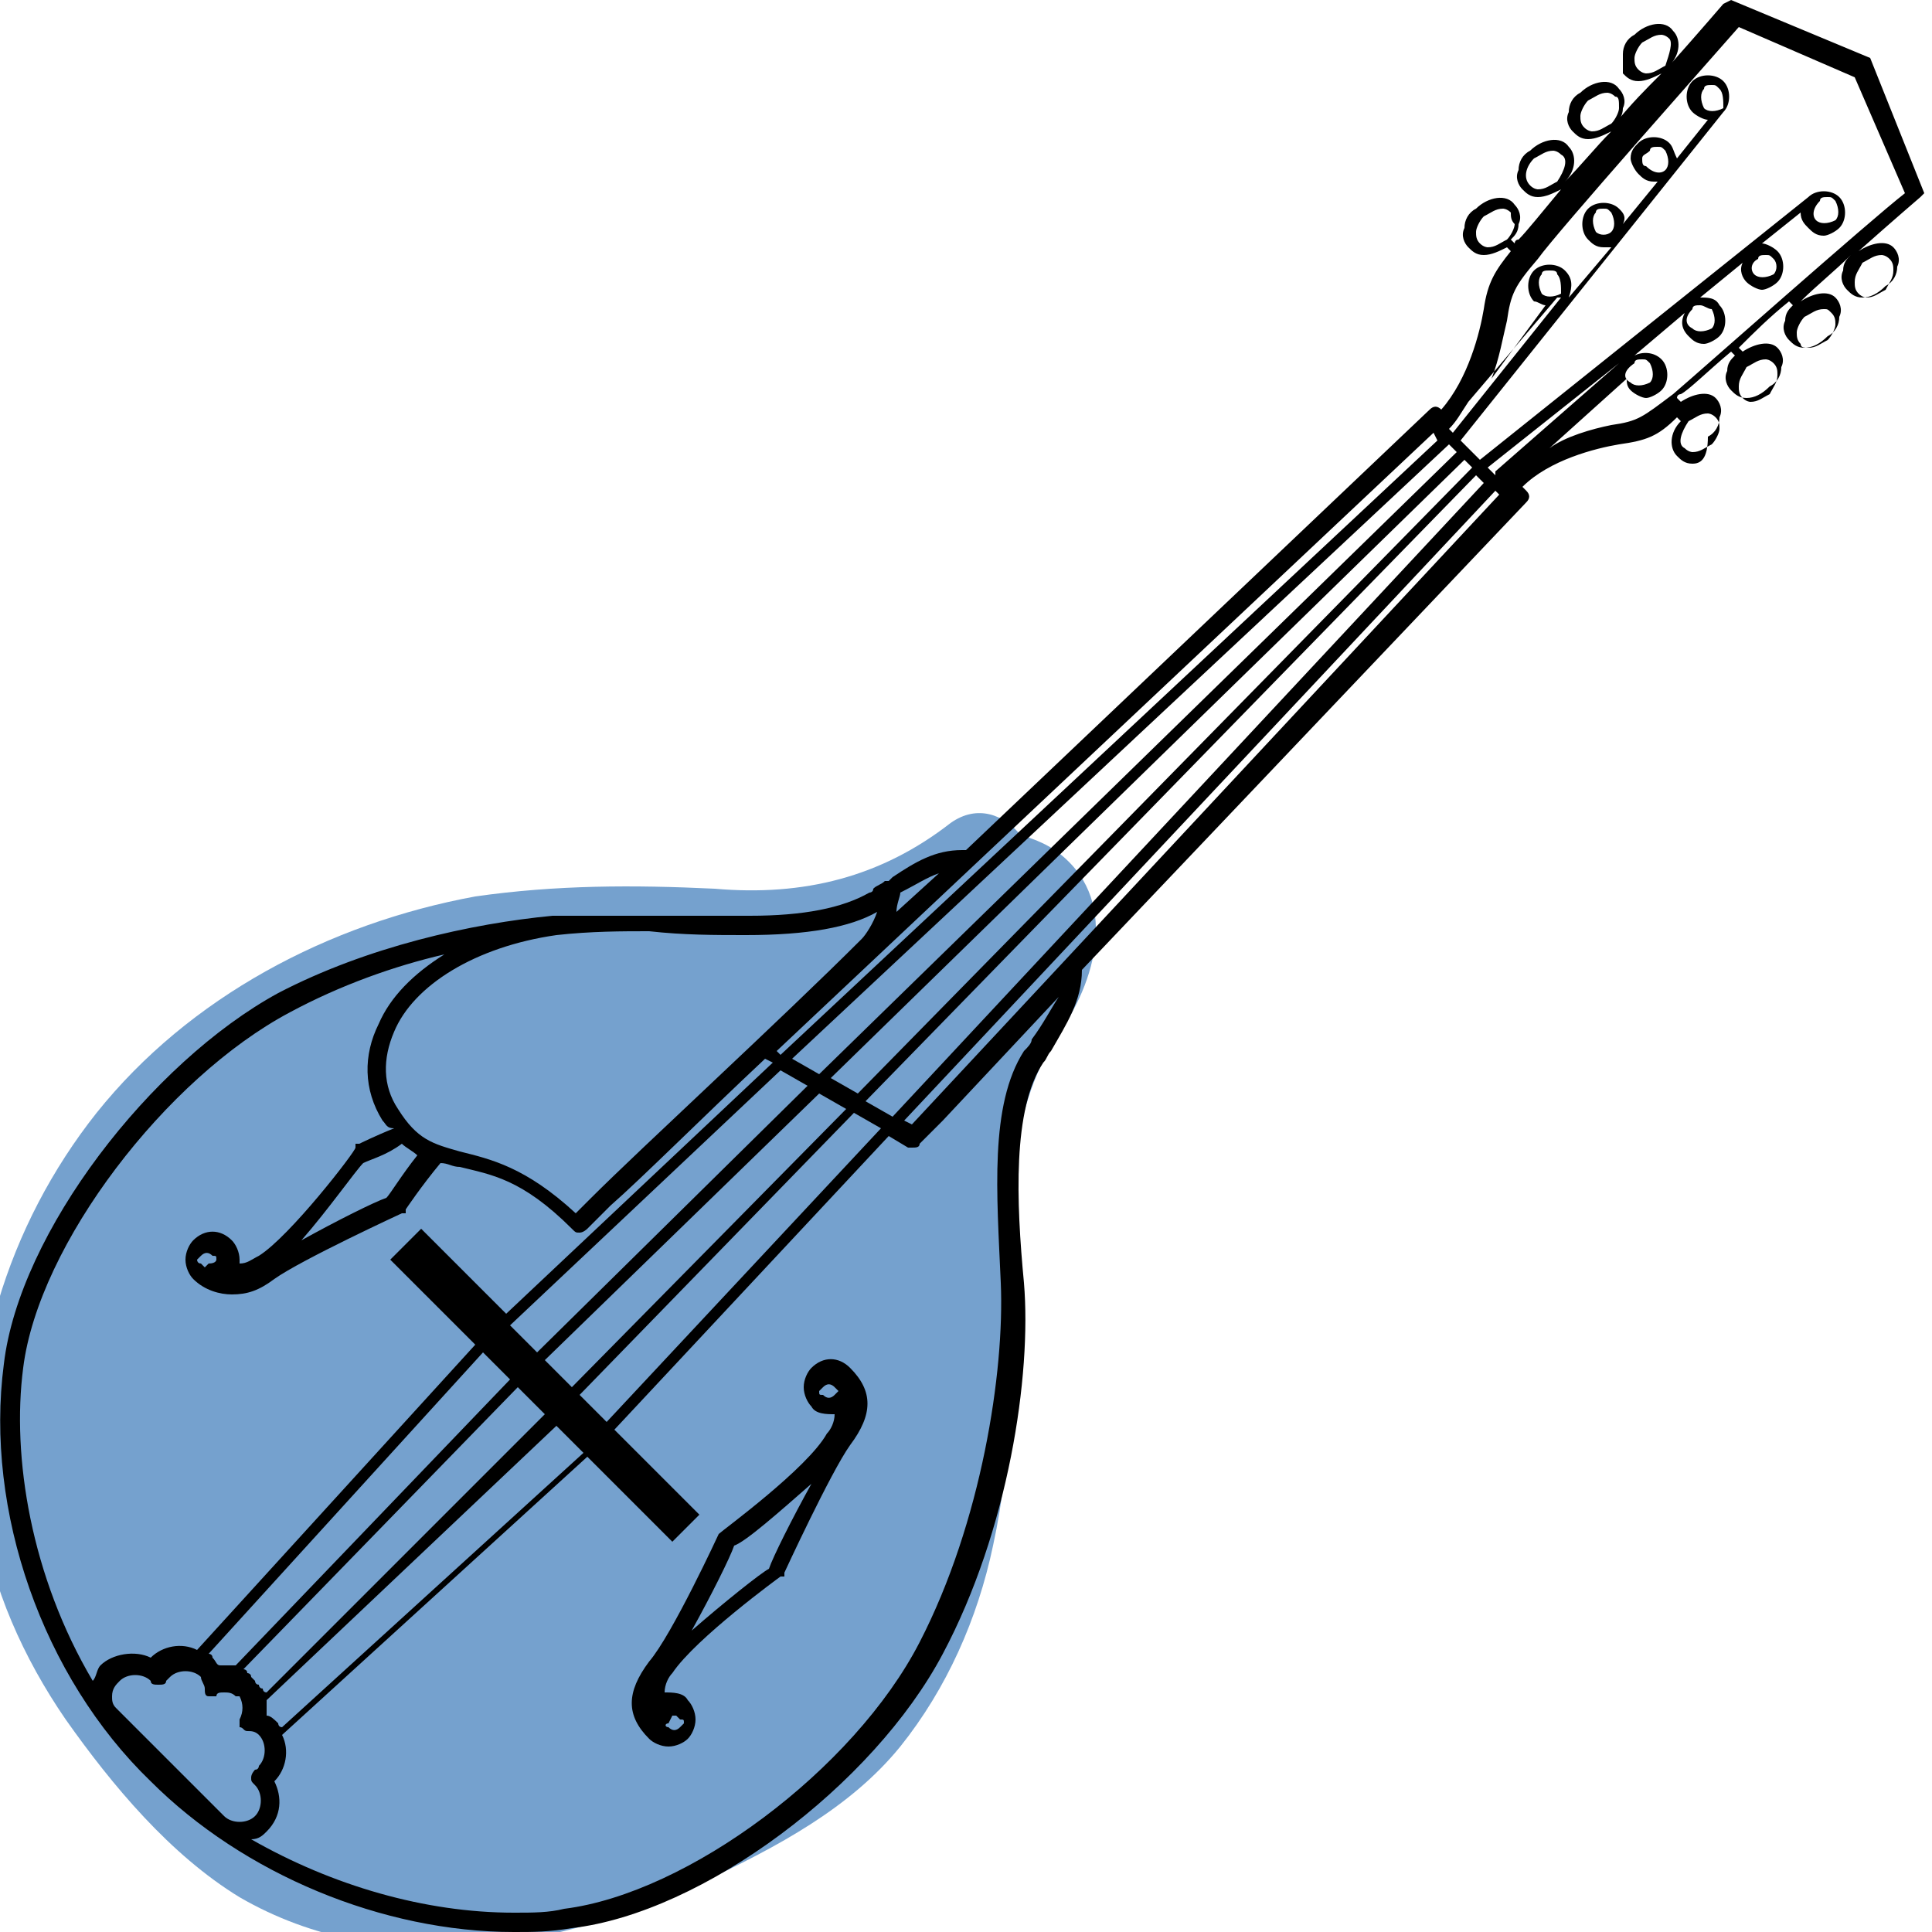
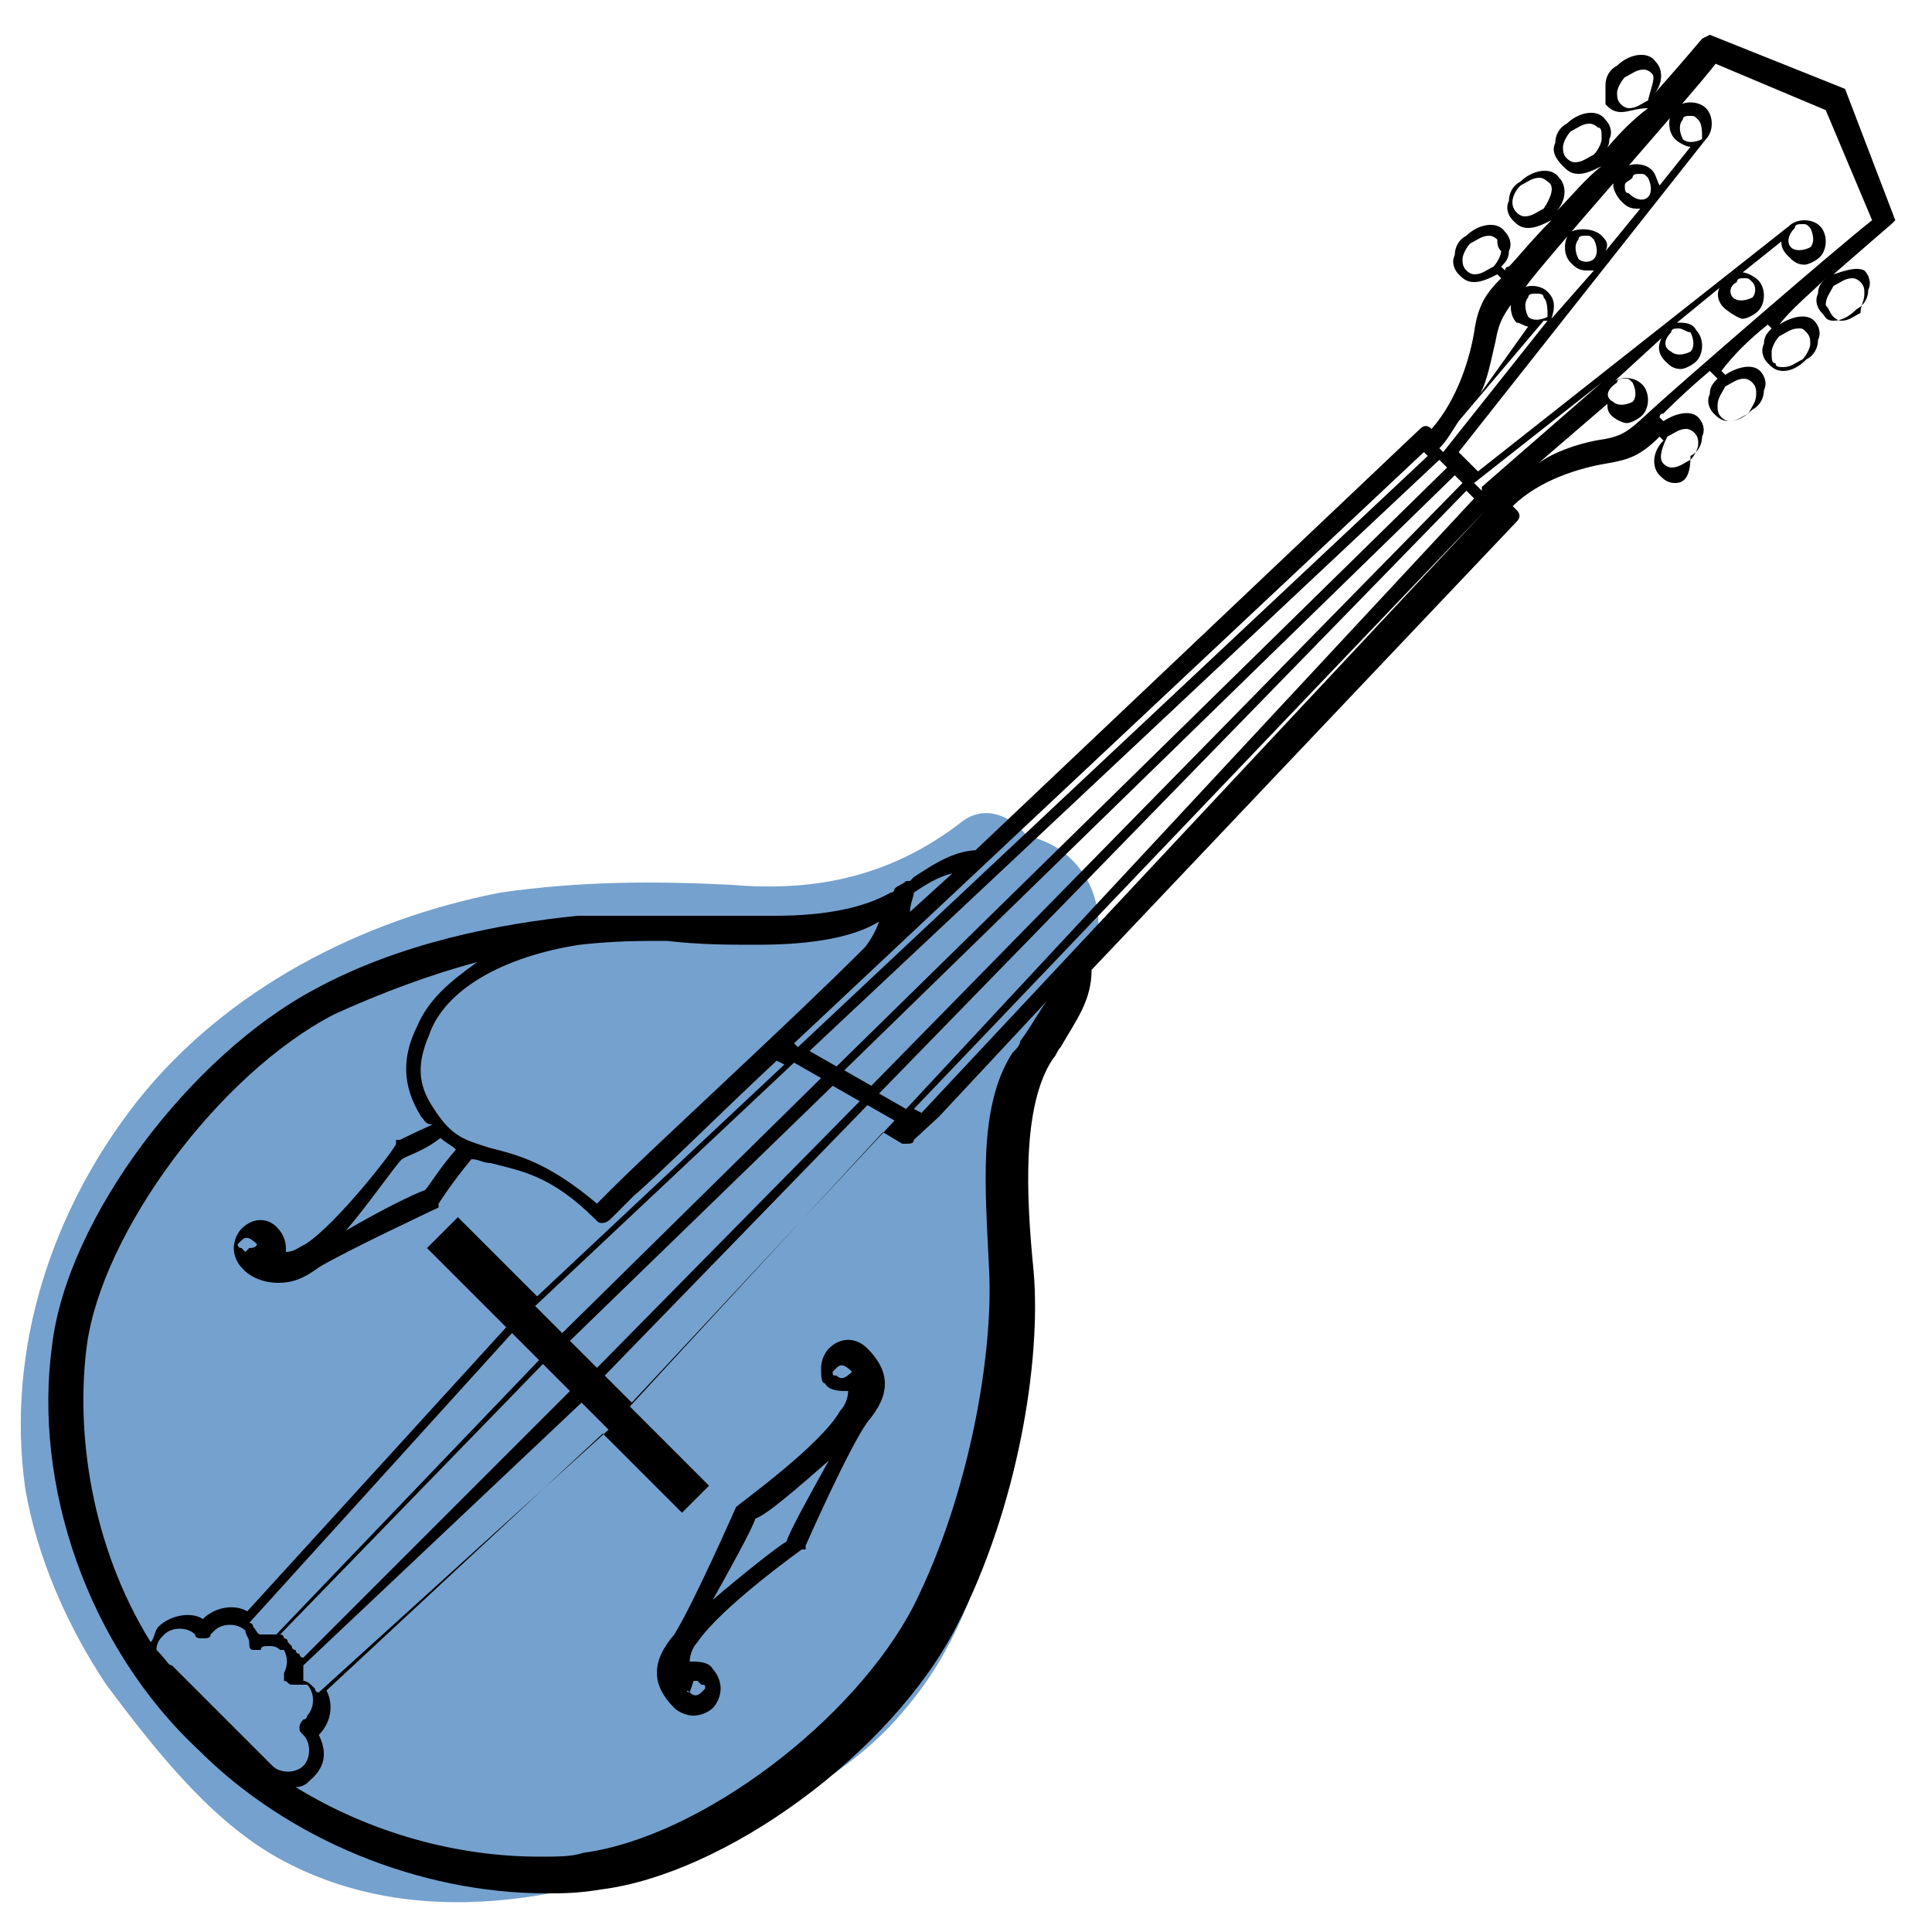
- <svg xmlns="http://www.w3.org/2000/svg" version="1.1" x="0px" y="0px" viewBox="0 0 50 50" style="enable-background:new 0 0 50 50;" xml:space="preserve">
+ <svg xmlns="http://www.w3.org/2000/svg" version="1.1" id="Layer_1" x="0px" y="0px" viewBox="0 0 100 100" style="enable-background:new 0 0 100 100;" xml:space="preserve">
  <style type="text/css">
	.st0{fill:#75A1CE;}
</style>
  <g id="colour">
-     <path class="st0" d="M27.3,22c-0.3-0.2-0.6-0.3-0.9-0.4c-0.4-0.5-1.1-0.8-1.8-0.3c-1.8,1.4-3.8,1.9-6.1,1.7   c-2.1-0.1-4.1-0.1-6.2,0.2c-3.8,0.7-7.4,2.6-9.8,5.6c-2.3,2.9-3.5,6.7-3,10.4c0.3,1.9,1.1,3.7,2.2,5.3c1.2,1.7,2.7,3.5,4.5,4.6   c3.8,2.2,8.3,1.3,12-0.4c1.9-0.9,3.8-1.9,5.1-3.5c1.2-1.5,2-3.3,2.4-5.2c0.5-2.3,0.5-4.6,0.5-6.9c0-2.3-0.1-4.2,1.1-6.2   C28.4,25.4,29,23.2,27.3,22z" />
+     <path class="st0" d="M54.9,44c-0.6-0.4-1.2-0.6-1.8-0.8c-0.8-1-2.2-1.6-3.4-0.6c-3.4,2.6-7.2,3.6-11.8,3.2c-4-0.2-7.8-0.2-12,0.4   c-7.2,1.4-14.2,5-18.8,10.8c-4.4,5.6-6.8,12.8-5.8,20c0.6,3.6,2.2,7.2,4.2,10.2c2.4,3.2,5.2,6.8,8.6,8.8c7.2,4.2,16,2.4,23-0.8   c3.6-1.8,7.2-3.6,9.8-6.8c2.4-2.8,3.8-6.4,4.6-10c1-4.4,1-8.8,1-13.2c0-4.4-0.2-8,2.2-12C56.9,50.6,58.1,46.4,54.9,44z" />
  </g>
-   <g id="Layer_1">
-     <path d="M0.1,35.3c0.4-3.4,3.8-7.8,7.1-9.6c2.3-1.2,5-1.8,7.1-2c0,0,0,0,0,0c0.1,0,0.1,0,0.2,0c0.1,0,0.3,0,0.4,0   c0.1,0,0.1,0,0.2,0c0.3,0,0.7,0,1,0c0,0,0.1,0,0.1,0c0.2,0,0.5,0,0.7,0c0.2,0,0.4,0,0.7,0c0,0,0,0,0.1,0c0.2,0,0.4,0,0.5,0   c0.1,0,0.2,0,0.4,0c0.1,0,0.2,0,0.2,0c0.2,0,0.4,0,0.6,0c0,0,0,0,0,0c1.4,0,2.4-0.2,3.1-0.6c0,0,0.1,0,0.1-0.1   c0.1-0.1,0.2-0.1,0.3-0.2c0,0,0,0,0.1,0c0,0,0,0,0,0l0.1-0.1h0c0.6-0.4,1.1-0.7,1.8-0.7c0,0,0.1,0,0.1,0L37,10.6   c0.1-0.1,0.2-0.1,0.3,0c0.7-0.8,1-2,1.1-2.6c0.1-0.7,0.3-1,0.7-1.5L39,6.4c-0.2,0.1-0.4,0.2-0.6,0.2c-0.2,0-0.3-0.1-0.4-0.2   c-0.1-0.1-0.2-0.3-0.1-0.5c0-0.2,0.1-0.4,0.3-0.5c0.3-0.3,0.8-0.4,1-0.1c0.1,0.1,0.2,0.3,0.1,0.5c0,0.2-0.1,0.3-0.2,0.4l0.1,0.1   c0,0,0-0.1,0.1-0.1c0.2-0.2,0.6-0.7,1.1-1.3l0,0c-0.2,0.1-0.4,0.2-0.6,0.2c-0.2,0-0.3-0.1-0.4-0.2c-0.1-0.1-0.2-0.3-0.1-0.5   c0-0.2,0.1-0.4,0.3-0.5c0.3-0.3,0.8-0.4,1-0.1c0.2,0.2,0.2,0.6-0.1,0.9l0,0c0.4-0.4,0.8-0.9,1.2-1.3l0,0c-0.2,0.1-0.4,0.2-0.6,0.2   c-0.2,0-0.3-0.1-0.4-0.2c-0.1-0.1-0.2-0.3-0.1-0.5c0-0.2,0.1-0.4,0.3-0.5c0.3-0.3,0.8-0.4,1-0.1c0.1,0.1,0.2,0.3,0.1,0.5   c0,0.2-0.1,0.3-0.2,0.4l0,0c0.4-0.5,0.8-0.9,1.2-1.3l0,0c-0.2,0.1-0.4,0.2-0.6,0.2c-0.2,0-0.3-0.1-0.4-0.2C42,1.8,42,1.6,42,1.4   c0-0.2,0.1-0.4,0.3-0.5c0.3-0.3,0.8-0.4,1-0.1c0.2,0.2,0.2,0.6-0.1,0.9c0.8-0.9,1.4-1.6,1.4-1.6L44.8,0l3.6,1.5L49.8,5l-0.1,0.1   c0,0-0.7,0.6-1.6,1.4l0,0c0.3-0.2,0.7-0.3,0.9-0.1c0.1,0.1,0.2,0.3,0.1,0.5c0,0.2-0.1,0.4-0.3,0.5c-0.2,0.2-0.4,0.3-0.6,0.3   c-0.2,0-0.3-0.1-0.4-0.2c-0.1-0.1-0.2-0.3-0.1-0.5c0-0.2,0.1-0.3,0.2-0.4l0,0c-0.4,0.4-0.9,0.8-1.3,1.2l0,0   c0.3-0.2,0.7-0.3,0.9-0.1c0.1,0.1,0.2,0.3,0.1,0.5c0,0.2-0.1,0.4-0.3,0.5c-0.2,0.2-0.4,0.3-0.6,0.3c-0.2,0-0.3-0.1-0.4-0.2   c-0.1-0.1-0.2-0.3-0.1-0.5c0-0.2,0.1-0.3,0.2-0.4l-0.1-0.1c-0.5,0.4-0.9,0.8-1.3,1.2l0.1,0.1c0.3-0.2,0.7-0.3,0.9-0.1   c0.1,0.1,0.2,0.3,0.1,0.5c0,0.2-0.1,0.4-0.3,0.5c-0.2,0.2-0.4,0.3-0.6,0.3c-0.2,0-0.3-0.1-0.4-0.2c-0.1-0.1-0.2-0.3-0.1-0.5   c0-0.2,0.1-0.3,0.2-0.4l-0.1-0.1c-0.6,0.5-1.1,1-1.3,1.1c0,0-0.1,0-0.1,0.1l0.1,0.1c0.3-0.2,0.7-0.3,0.9-0.1   c0.1,0.1,0.2,0.3,0.1,0.5c0,0.2-0.1,0.4-0.3,0.5C44.2,11.9,44,12,43.8,12c-0.2,0-0.3-0.1-0.4-0.2c-0.2-0.2-0.2-0.6,0.1-0.9   l-0.1-0.1c-0.5,0.5-0.8,0.6-1.5,0.7c-0.6,0.1-1.8,0.4-2.5,1.1l0.1,0.1c0.1,0.1,0.1,0.2,0,0.3L28,25.1c0,0.8-0.4,1.4-0.8,2.1   c-0.1,0.1-0.1,0.2-0.2,0.3c-0.8,1.2-0.7,3.6-0.5,5.7c0.2,2.4-0.4,6.4-2.1,9.6c-1.8,3.4-6.2,6.7-9.6,7.1C14.2,50,13.8,50,13.3,50   c-3.4,0-7-1.5-9.4-3.9C1.1,43.4-0.4,39.1,0.1,35.3z M19.3,24.2c-0.8,0-1.6,0-2.5-0.1c-0.7,0-1.5,0-2.4,0.1   c-2.1,0.3-3.7,1.3-4.2,2.5c-0.3,0.7-0.3,1.4,0.1,2c0.5,0.8,0.9,0.9,1.6,1.1c0.8,0.2,1.7,0.4,3,1.6c0.1-0.1,0.2-0.2,0.4-0.4   c1.3-1.3,4.9-4.6,7-6.7c0.1-0.1,0.3-0.4,0.4-0.7C22,24,20.9,24.2,19.3,24.2z M9.4,30.1c-0.2,0.2-0.9,1.2-1.6,2   c0.9-0.5,1.9-1,2.2-1.1c0.1-0.1,0.4-0.6,0.8-1.1c-0.1-0.1-0.3-0.2-0.4-0.3C10,29.9,9.6,30,9.4,30.1z M23.3,23.1   c0,0.1-0.1,0.3-0.1,0.5l1.1-1C24,22.7,23.7,22.9,23.3,23.1z M37.1,11.2l-17,16l0.1,0.1l17-15.9L37.1,11.2z M6.9,44.4   c0.1,0,0.2,0.1,0.3,0.2c0,0,0,0.1,0.1,0.1l7.8-7.1l-0.7-0.7L6.9,44C6.9,44.1,6.9,44.3,6.9,44.4z M14.8,35.9l7.1-7.2l-0.7-0.4   l-7.1,6.9L14.8,35.9z M21.5,27.9l0.7,0.4l15.9-16.2l-0.2-0.2L21.5,27.9z M37.7,11.7l-0.2-0.2L20.5,27.4l0.7,0.4L37.7,11.7z    M22.4,28.5l0.7,0.4l15.3-16.4l-0.2-0.2L22.4,28.5z M22.1,28.8L15,36.1l0.7,0.7l7.1-7.6L22.1,28.8z M14.1,36.6l-0.7-0.7l-7.1,7.3   c0,0,0.1,0,0.1,0.1c0,0,0.1,0,0.1,0.1c0,0,0,0,0.1,0.1c0,0,0,0.1,0.1,0.1c0,0,0,0.1,0.1,0.1c0,0,0,0.1,0.1,0.1L14.1,36.6z    M13.2,35.7L12.5,35l-7.1,7.8c0,0,0.1,0,0.1,0.1c0.1,0.1,0.1,0.2,0.2,0.2c0.1,0,0.3,0,0.4,0L13.2,35.7z M13.9,35l7-6.9l-0.7-0.4   l-7,6.6L13.9,35z M38,10.4c-0.2,0.3-0.3,0.5-0.5,0.7l0,0l0,0l0.1,0.1l2.8-3.5c0,0,0,0-0.1,0l0,0L38,10.4z M40.3,7.1   C40.3,7,40.2,7,40.1,7c-0.1,0-0.2,0-0.2,0.1c-0.1,0.1-0.1,0.3,0,0.5c0.1,0.1,0.3,0.1,0.5,0C40.4,7.4,40.4,7.2,40.3,7.1z M39.1,5.5   c-0.1-0.1-0.2-0.1-0.2-0.1c-0.2,0-0.3,0.1-0.5,0.2c-0.1,0.1-0.2,0.3-0.2,0.4c0,0.1,0,0.2,0.1,0.3c0.1,0.1,0.2,0.1,0.2,0.1   c0.2,0,0.3-0.1,0.5-0.2c0.1-0.1,0.2-0.3,0.2-0.4C39.1,5.7,39.1,5.6,39.1,5.5z M40.4,4c-0.1-0.1-0.2-0.1-0.2-0.1   c-0.2,0-0.3,0.1-0.5,0.2c-0.2,0.2-0.3,0.5-0.1,0.7c0.1,0.1,0.2,0.1,0.2,0.1c0.2,0,0.3-0.1,0.5-0.2C40.5,4.4,40.6,4.1,40.4,4z    M41.8,2.5c-0.1-0.1-0.2-0.1-0.2-0.1c-0.2,0-0.3,0.1-0.5,0.2C41,2.7,40.9,2.9,40.9,3c0,0.1,0,0.2,0.1,0.3c0.1,0.1,0.2,0.1,0.2,0.1   c0.2,0,0.3-0.1,0.5-0.2c0.1-0.1,0.2-0.3,0.2-0.4C41.9,2.6,41.9,2.5,41.8,2.5z M43.2,1c-0.1-0.1-0.2-0.1-0.2-0.1   c-0.2,0-0.3,0.1-0.5,0.2c-0.1,0.1-0.2,0.3-0.2,0.4c0,0.1,0,0.2,0.1,0.3c0.1,0.1,0.2,0.1,0.2,0.1c0.2,0,0.3-0.1,0.5-0.2   C43.2,1.4,43.3,1.1,43.2,1z M48.1,7.6c0.1,0.1,0.2,0.1,0.2,0.1c0.2,0,0.3-0.1,0.5-0.2C48.9,7.3,49,7.2,49,7c0-0.1,0-0.2-0.1-0.3   c-0.1-0.1-0.2-0.1-0.2-0.1c-0.2,0-0.3,0.1-0.5,0.2C48.1,7,48,7.1,48,7.3C48,7.4,48,7.5,48.1,7.6z M46.6,8.9C46.6,9,46.7,9,46.8,9   c0.2,0,0.3-0.1,0.5-0.2c0.1-0.1,0.2-0.3,0.2-0.4c0-0.1,0-0.2-0.1-0.3C47.3,8,47.3,8,47.2,8c-0.2,0-0.3,0.1-0.5,0.2   c-0.1,0.1-0.2,0.3-0.2,0.4C46.5,8.7,46.5,8.8,46.6,8.9z M45.1,10.3c0.1,0.1,0.2,0.1,0.2,0.1c0.2,0,0.3-0.1,0.5-0.2   C45.9,10,46,9.9,46,9.7c0-0.1,0-0.2-0.1-0.3c-0.1-0.1-0.2-0.1-0.2-0.1c-0.2,0-0.3,0.1-0.5,0.2C45.1,9.7,45,9.8,45,10   C45,10.1,45,10.2,45.1,10.3z M43.6,11.6c0.1,0.1,0.2,0.1,0.2,0.1c0.2,0,0.3-0.1,0.5-0.2c0.1-0.1,0.2-0.3,0.2-0.4   c0-0.1,0-0.2-0.1-0.3c-0.1-0.1-0.2-0.1-0.2-0.1c-0.2,0-0.3,0.1-0.5,0.2C43.5,11.2,43.4,11.5,43.6,11.6z M41.7,11   c0.7-0.1,0.8-0.2,1.6-0.8c0.7-0.6,5.1-4.5,6-5.2l-1.3-3l-3-1.3c-0.7,0.8-4.7,5.3-5.2,6c-0.6,0.7-0.7,0.9-0.8,1.6   c-0.1,0.4-0.2,1-0.4,1.5L40,7.9c-0.1,0-0.2-0.1-0.3-0.1c-0.2-0.2-0.2-0.6,0-0.8c0.2-0.2,0.6-0.2,0.8,0c0.2,0.2,0.2,0.4,0.1,0.7   l1.1-1.3c-0.1,0-0.1,0-0.2,0c-0.2,0-0.3-0.1-0.4-0.2c-0.2-0.2-0.2-0.6,0-0.8c0.2-0.2,0.6-0.2,0.8,0C42,5.5,42.1,5.6,42,5.8l0.9-1.1   c0,0,0,0-0.1,0c-0.2,0-0.3-0.1-0.4-0.2c-0.1-0.1-0.2-0.3-0.2-0.4c0-0.2,0.1-0.3,0.2-0.4c0.2-0.2,0.6-0.2,0.8,0   c0.1,0.1,0.1,0.2,0.2,0.4l0.8-1c-0.1,0-0.3-0.1-0.4-0.2c-0.2-0.2-0.2-0.6,0-0.8c0.2-0.2,0.6-0.2,0.8,0c0.2,0.2,0.2,0.6,0,0.8l0,0   l-6.8,8.5l-0.1-0.1l0,0l0.2,0.2l0,0l0.2,0.2l0,0l0.2,0.2l0,0l0.1,0.1l-0.1-0.1l8.5-6.8l0,0c0.2-0.2,0.6-0.2,0.8,0   c0.2,0.2,0.2,0.6,0,0.8c-0.1,0.1-0.3,0.2-0.4,0.2c-0.2,0-0.3-0.1-0.4-0.2c-0.1-0.1-0.2-0.2-0.2-0.4l-1,0.8c0.1,0,0.3,0.1,0.4,0.2   c0.2,0.2,0.2,0.6,0,0.8c-0.1,0.1-0.3,0.2-0.4,0.2s-0.3-0.1-0.4-0.2C45.1,7.2,45,7,45.1,6.8l-1.1,0.9c0.2,0,0.4,0,0.5,0.2   c0.2,0.2,0.2,0.6,0,0.8c-0.1,0.1-0.3,0.2-0.4,0.2c-0.2,0-0.3-0.1-0.4-0.2c-0.2-0.2-0.2-0.4-0.1-0.6l-1.3,1.1   c0.2-0.1,0.5-0.1,0.7,0.1c0.2,0.2,0.2,0.6,0,0.8c-0.1,0.1-0.3,0.2-0.4,0.2s-0.3-0.1-0.4-0.2c-0.1-0.1-0.1-0.2-0.1-0.3l-2,1.8   C40.5,11.3,41.2,11.1,41.7,11z M41.7,6c0.1-0.1,0.1-0.3,0-0.5c-0.1-0.1-0.1-0.1-0.2-0.1c-0.1,0-0.2,0-0.2,0.1   c-0.1,0.1-0.1,0.3,0,0.5C41.4,6.1,41.6,6.1,41.7,6z M43.1,4.4c0.1-0.1,0.1-0.3,0-0.5C43,3.8,43,3.8,42.9,3.8s-0.2,0-0.2,0.1   C42.6,4,42.5,4,42.5,4.1s0,0.2,0.1,0.2C42.8,4.5,43,4.5,43.1,4.4z M44.5,2.3c-0.1-0.1-0.1-0.1-0.2-0.1c-0.1,0-0.2,0-0.2,0.1   c-0.1,0.1-0.1,0.3,0,0.5c0.1,0.1,0.3,0.1,0.5,0C44.6,2.6,44.6,2.4,44.5,2.3z M43.8,8.5c0.1,0.1,0.3,0.1,0.5,0   c0.1-0.1,0.1-0.3,0-0.5C44.2,8,44.1,7.9,44,7.9c-0.1,0-0.2,0-0.2,0.1C43.6,8.2,43.6,8.4,43.8,8.5z M45.4,7.1c0.1,0.1,0.3,0.1,0.5,0   C46,7,46,6.8,45.9,6.7c-0.1-0.1-0.1-0.1-0.2-0.1s-0.2,0-0.2,0.1C45.3,6.8,45.3,7,45.4,7.1z M47,5.7c0.1,0.1,0.3,0.1,0.5,0   c0.1-0.1,0.1-0.3,0-0.5c-0.1-0.1-0.1-0.1-0.2-0.1s-0.2,0-0.2,0.1C46.9,5.4,46.9,5.6,47,5.7z M42.2,9.9c0.1,0.1,0.3,0.1,0.5,0   c0.1-0.1,0.1-0.3,0-0.5c-0.1-0.1-0.1-0.1-0.2-0.1s-0.2,0-0.2,0.1C42,9.6,42,9.8,42.2,9.9z M41.9,9.4L41.9,9.4   C41.9,9.3,41.9,9.3,41.9,9.4l-3.4,2.7l0,0l0,0l0.2,0.2l0,0l0,0c0,0,0,0,0,0l0-0.1L41.9,9.4z M38.8,12.8l-0.1-0.1L23.4,29l0.2,0.1   L38.8,12.8z M13.3,49.5c0.5,0,0.9,0,1.3-0.1c3.2-0.4,7.5-3.6,9.2-6.9c1.6-3.1,2.2-7,2.1-9.3c-0.1-2.3-0.3-4.6,0.6-6   c0.1-0.1,0.2-0.2,0.2-0.3c0.3-0.4,0.5-0.8,0.7-1.1l-3,3.2l-0.6,0.6c0,0.1-0.1,0.1-0.2,0.1c0,0-0.1,0-0.1,0L23,29.4L15.9,37l2.2,2.2   l-0.7,0.7l-2.2-2.2l-7.9,7.2c0.2,0.4,0.1,0.9-0.2,1.2c0,0,0,0,0,0c0.2,0.4,0.2,0.9-0.2,1.3c-0.1,0.1-0.2,0.2-0.4,0.2   C8.6,48.8,11,49.5,13.3,49.5z M3,44.2L5.8,47c0.2,0.2,0.6,0.2,0.8,0c0.2-0.2,0.2-0.6,0-0.8c-0.1-0.1-0.1-0.1-0.1-0.2   c0-0.1,0.1-0.2,0.1-0.2c0.1,0,0.1-0.1,0.1-0.1c0.2-0.2,0.2-0.6,0-0.8c-0.1-0.1-0.2-0.1-0.3-0.1c-0.1,0-0.1-0.1-0.2-0.1   c0-0.1,0-0.2,0-0.2c0.1-0.2,0.1-0.4,0-0.6c0,0,0,0,0,0c0,0,0,0,0,0c0,0,0,0,0,0c0,0,0,0-0.1,0c-0.1-0.1-0.2-0.1-0.3-0.1   c-0.1,0-0.2,0-0.2,0.1c-0.1,0-0.2,0-0.2,0c-0.1,0-0.1-0.1-0.1-0.2c0-0.1-0.1-0.2-0.1-0.3c-0.2-0.2-0.6-0.2-0.8,0   c0,0-0.1,0.1-0.1,0.1c0,0.1-0.1,0.1-0.2,0.1c-0.1,0-0.2,0-0.2-0.1c-0.2-0.2-0.6-0.2-0.8,0c-0.1,0.1-0.2,0.2-0.2,0.4   C2.9,44,2.9,44.1,3,44.2z M2.4,43.5c0.1-0.1,0.1-0.3,0.2-0.4c0.3-0.3,0.9-0.4,1.3-0.2c0,0,0,0,0,0c0.3-0.3,0.8-0.4,1.2-0.2l7.2-7.9   l-2.2-2.2l0.4-0.4l0.4-0.4l2.2,2.2l6.9-6.5l-0.2-0.1c-1.6,1.5-3.2,3.1-4,3.8c-0.3,0.3-0.5,0.5-0.6,0.6c0,0,0,0,0,0   c0,0-0.1,0.1-0.2,0.1c-0.1,0-0.1,0-0.2-0.1c-1.3-1.3-2.1-1.4-2.9-1.6c-0.2,0-0.3-0.1-0.5-0.1c-0.5,0.6-0.9,1.2-0.9,1.2l0,0.1   l-0.1,0c0,0-2.6,1.2-3.3,1.7c-0.4,0.3-0.7,0.4-1.1,0.4c-0.3,0-0.7-0.1-1-0.4c-0.1-0.1-0.2-0.3-0.2-0.5c0-0.2,0.1-0.4,0.2-0.5   c0.3-0.3,0.7-0.3,1,0c0.1,0.1,0.2,0.3,0.2,0.5c0,0,0,0.1,0,0.1c0.2,0,0.3-0.1,0.5-0.2c0.8-0.5,2.5-2.7,2.5-2.8l0-0.1l0.1,0   c0,0,0.4-0.2,0.9-0.4C10,29.2,10,29.1,9.9,29c-0.5-0.8-0.5-1.7-0.1-2.5c0.3-0.7,0.9-1.3,1.7-1.8c-1.3,0.3-2.7,0.8-4,1.5   c-3.2,1.7-6.5,6-6.9,9.2C0.3,37.7,0.8,40.8,2.4,43.5z M5.6,32.6c0-0.1,0-0.1-0.1-0.1c-0.1-0.1-0.2-0.1-0.3,0c0,0-0.1,0.1-0.1,0.1   s0,0.1,0.1,0.1c0,0,0.1,0.1,0.1,0.1l0.1-0.1c0,0,0,0,0,0c0,0,0,0,0,0C5.6,32.7,5.6,32.6,5.6,32.6z" />
-     <path d="M18.6,39.7L18.6,39.7L18.6,39.7c0.1-0.1,2.3-1.7,2.8-2.6c0.1-0.1,0.2-0.3,0.2-0.5c-0.2,0-0.5,0-0.6-0.2   c-0.1-0.1-0.2-0.3-0.2-0.5c0-0.2,0.1-0.4,0.2-0.5c0.3-0.3,0.7-0.3,1,0c0.6,0.6,0.6,1.2,0,2c-0.5,0.7-1.7,3.3-1.7,3.3l0,0.1l-0.1,0   c0,0-2.2,1.6-2.8,2.5c-0.1,0.1-0.2,0.3-0.2,0.5c0.2,0,0.5,0,0.6,0.2c0.1,0.1,0.2,0.3,0.2,0.5c0,0.2-0.1,0.4-0.2,0.5   c-0.1,0.1-0.3,0.2-0.5,0.2c-0.2,0-0.4-0.1-0.5-0.2c-0.6-0.6-0.6-1.2,0-2C17.4,42.3,18.6,39.7,18.6,39.7z M21.7,36   c0,0-0.1-0.1-0.1-0.1c-0.1-0.1-0.2-0.1-0.3,0c0,0-0.1,0.1-0.1,0.1c0,0.1,0,0.1,0.1,0.1c0.1,0.1,0.2,0.1,0.3,0L21.7,36z M19.9,40.6   c0.1-0.3,0.6-1.3,1.1-2.2c-0.8,0.7-1.7,1.5-2,1.6c-0.1,0.3-0.6,1.3-1.1,2.2C18.7,41.5,19.7,40.7,19.9,40.6z M17.3,44.7   c0.1,0.1,0.2,0.1,0.3,0c0,0,0.1-0.1,0.1-0.1c0-0.1,0-0.1-0.1-0.1c0,0-0.1-0.1-0.1-0.1s-0.1,0-0.1,0l-0.1,0.2   C17.2,44.6,17.2,44.7,17.3,44.7z" />
+   <g id="Layer_1_1_">
+     <path d="M2.7,69.6c0.8-6.6,7.2-15,13.6-18.4c4.4-2.4,9.6-3.4,13.6-3.8l0,0c0.2,0,0.2,0,0.4,0c0.2,0,0.6,0,0.8,0c0.2,0,0.2,0,0.4,0   c0.6,0,1.4,0,2,0h0.2c0.4,0,1,0,1.4,0s0.8,0,1.4,0c0,0,0,0,0.2,0c0.4,0,0.8,0,1,0s0.4,0,0.8,0c0.2,0,0.4,0,0.4,0c0.4,0,0.8,0,1.2,0   l0,0c2.6,0,4.6-0.4,6-1.2c0,0,0.2,0,0.2-0.2c0.2-0.2,0.4-0.2,0.6-0.4c0,0,0,0,0.2,0l0,0l0.2-0.2l0,0c1.2-0.8,2.2-1.4,3.4-1.4h-0.2   l23-21.8c0.2-0.2,0.4-0.2,0.6,0c1.4-1.6,2-3.8,2.2-5c0.2-1.4,0.6-2,1.4-2.8l-0.2-0.2c-0.4,0.2-0.8,0.4-1.2,0.4s-0.6-0.2-0.8-0.4   c-0.2-0.2-0.4-0.6-0.2-1c0-0.4,0.2-0.8,0.6-1c0.6-0.6,1.6-0.8,2-0.2c0.2,0.2,0.4,0.6,0.2,1c0,0.4-0.2,0.6-0.4,0.8l0.2,0.2   c0,0,0-0.2,0.2-0.2c0.4-0.4,1.2-1.4,2.2-2.4l0,0c-0.4,0.2-0.8,0.4-1.2,0.4s-0.6-0.2-0.8-0.4c-0.2-0.2-0.4-0.6-0.2-1   c0-0.4,0.2-0.8,0.6-1c0.6-0.6,1.6-0.8,2-0.2c0.4,0.4,0.4,1.2-0.2,1.8l0,0c0.8-0.8,1.6-1.8,2.4-2.4l0,0C82.5,8.8,82.1,9,81.7,9   s-0.6-0.2-0.8-0.4c-0.4-0.4-0.6-0.8-0.4-1.2c0-0.4,0.2-0.8,0.6-1c0.6-0.6,1.6-0.8,2-0.2c0.2,0.2,0.4,0.6,0.2,1   c0,0.4-0.2,0.6-0.4,0.8l0,0c0.8-1,1.6-1.8,2.4-2.4l0,0c-0.6,0-1,0.2-1.4,0.2s-0.6-0.2-0.8-0.4c0-0.2,0-0.6,0-1s0.2-0.8,0.6-1   c0.6-0.6,1.6-0.8,2-0.2c0.4,0.4,0.4,1.2-0.2,1.8c1.6-1.8,2.6-3,2.6-3l0.4-0.2l7,2.8l2.6,6.8l-0.2,0.2c0,0-1.4,1.2-3,2.6l0,0   c0.6-0.2,1.2-0.4,1.6-0.2c0.2,0.2,0.4,0.6,0.2,1c0,0.4-0.2,0.8-0.6,1c-0.4,0.4-0.8,0.6-1.2,0.6s-0.4-0.2-0.6-0.4s-0.4-0.6-0.2-1   c0-0.4,0.2-0.6,0.4-0.8l0,0c-0.8,0.8-1.8,1.6-2.4,2.4l0,0c0.6-0.4,1.4-0.6,1.8-0.2c0.2,0.2,0.4,0.6,0.2,1c0,0.4-0.2,0.8-0.6,1   c-0.4,0.4-0.8,0.6-1.2,0.6s-0.6-0.2-0.8-0.4c-0.2-0.2-0.4-0.6-0.2-1c0-0.4,0.2-0.6,0.4-0.8l-0.2-0.2c-1,0.8-1.8,1.6-2.4,2.4   l0.2,0.2c0.6-0.4,1.4-0.6,1.8-0.2c0.2,0.2,0.4,0.6,0.2,1c0,0.4-0.2,0.8-0.6,1c-0.4,0.4-0.8,0.6-1.2,0.6c-0.4,0-0.6-0.2-0.8-0.4   c-0.2-0.2-0.4-0.6-0.2-1c0-0.4,0.2-0.6,0.4-0.8l-0.4-0.4c-1.2,1-2.2,2-2.4,2.2c0,0-0.2,0-0.2,0.2l0.2,0.2c0.6-0.4,1.4-0.6,1.8-0.2   c0.2,0.2,0.4,0.6,0.2,1c0,0.4-0.2,0.8-0.6,1c0,1.2-0.4,1.4-0.8,1.4s-0.6-0.2-0.8-0.4c-0.4-0.4-0.4-1.2,0.2-1.8l-0.2-0.2   c-1,1-1.6,1.2-2.8,1.4c-1.2,0.2-3.4,0.8-4.8,2.2l0.2,0.2c0.2,0.2,0.2,0.4,0,0.6l-22,23.2c0,1.6-0.8,2.6-1.6,4   c-0.2,0.2-0.2,0.4-0.4,0.6c-1.6,2.4-1.4,7-1,11c0.4,4.6-0.8,12.2-4,18.4c-3.4,6.6-12,12.8-18.4,13.6c-1.2,0.2-2,0.2-2.8,0.2   c-6.6,0-13.4-2.8-18-7.4C4.5,85.2,1.7,76.8,2.7,69.6z M39.2,48.9c-1.6,0-2.9,0-4.7-0.2c-1.4,0-2.7,0-4.5,0.2   c-3.9,0.6-7,2.3-7.8,4.7c-0.6,1.4-0.6,2.5,0.2,3.7c1,1.6,1.7,1.7,2.9,2.1c1.6,0.4,3.1,0.8,5.6,2.9c0.2-0.2,0.4-0.4,0.8-0.8   c2.3-2.3,9.1-8.5,13-12.4c0.2-0.2,0.6-0.8,0.8-1.4C44.2,48.5,42.1,48.9,39.2,48.9z M20.8,60c-0.4,0.4-1.7,2.3-2.9,3.7   c1.7-1,3.5-1.9,4.1-2.1c0.2-0.2,0.8-1.2,1.6-2.1c-0.2-0.2-0.6-0.4-0.8-0.6C21.9,59.6,21.1,59.8,20.8,60z M47.3,46.2   c0,0.2-0.2,0.6-0.2,1l2.2-2C48.5,45.4,47.9,45.8,47.3,46.2z M73.7,23.4L41.1,54l0.2,0.2l32.6-30.6L73.7,23.4z M15.7,87   c0.2,0,0.4,0.2,0.6,0.4c0,0,0,0.2,0.2,0.2l15-13.6l-1.4-1.4L15.7,86.2C15.7,86.6,15.7,86.8,15.7,87z M30.9,70.8L44.5,57l-1.4-0.8   L29.5,69.4L30.9,70.8z M43.7,55.4l1.4,0.8L75.7,25l-0.4-0.4L43.7,55.4z M74.9,24.2l-0.4-0.4L41.9,54.4l1.4,0.8L74.9,24.2z    M45.5,56.6l1.4,0.8l29.4-31.6l-0.4-0.4L45.5,56.6z M44.9,57.2l-13.6,14l1.4,1.4L46.3,58L44.9,57.2z M29.5,72l-1.4-1.4l-13.6,14   c0,0,0.2,0,0.2,0.2c0,0,0.2,0,0.2,0.2c0,0,0,0,0.2,0.2c0,0,0,0.2,0.2,0.2c0,0,0,0.2,0.2,0.2c0,0,0,0.2,0.2,0.2L29.5,72z M27.9,70.4   L26.5,69L12.9,84c0,0,0.2,0,0.2,0.2c0.2,0.2,0.2,0.4,0.4,0.4s0.6,0,0.8,0L27.9,70.4z M29.1,69l13.4-13.2L41.1,55L27.7,67.6L29.1,69   z M75.5,21.8c-0.4,0.6-0.6,1-1,1.4l0,0l0,0l0.2,0.2l5.4-6.8c0,0,0,0-0.2,0l0,0L75.5,21.8z M79.9,15.4c0-0.2-0.2-0.2-0.4-0.2   c-0.2,0-0.4,0-0.4,0.2c-0.2,0.2-0.2,0.6,0,1c0.2,0.2,0.6,0.2,1,0C80.1,16,80.1,15.6,79.9,15.4z M77.5,12.4   c-0.2-0.2-0.4-0.2-0.4-0.2c-0.4,0-0.6,0.2-1,0.4c-0.2,0.2-0.4,0.6-0.4,0.8s0,0.4,0.2,0.6c0.2,0.2,0.4,0.2,0.4,0.2   c0.4,0,0.6-0.2,1-0.4c0.2-0.2,0.4-0.6,0.4-0.8C77.5,12.8,77.5,12.6,77.5,12.4z M80.1,9.4c-0.2-0.2-0.4-0.2-0.4-0.2   c-0.4,0-0.6,0.2-1,0.4c-0.4,0.4-0.6,1-0.2,1.4c0.2,0.2,0.4,0.2,0.4,0.2c0.4,0,0.6-0.2,1-0.4C80.3,10.2,80.5,9.6,80.1,9.4z    M82.7,6.6c-0.2-0.2-0.4-0.2-0.4-0.2c-0.4,0-0.6,0.2-1,0.4c-0.2,0.2-0.4,0.6-0.4,0.8s0,0.4,0.2,0.6s0.4,0.2,0.4,0.2   c0.4,0,0.6-0.2,1-0.4c0.2-0.2,0.4-0.6,0.4-0.8C82.9,6.8,82.9,6.6,82.7,6.6z M85.5,3.8c-0.2-0.2-0.4-0.2-0.4-0.2   c-0.4,0-0.6,0.2-1,0.4c-0.2,0.2-0.4,0.6-0.4,0.8c0,0.2,0,0.4,0.2,0.6s0.4,0.2,0.4,0.2c0.4,0,0.6-0.2,1-0.4   C85.5,4.4,85.7,4,85.5,3.8z M94.9,16.4c0.2,0.2,0.4,0.2,0.4,0.2c0.4,0,0.6-0.2,1-0.4c0-0.4,0.2-0.6,0.2-1c0-0.2,0-0.4-0.2-0.6   s-0.4-0.2-0.4-0.2c-0.4,0-0.6,0.2-1,0.4c-0.2,0.4-0.4,0.6-0.4,1C94.7,16,94.7,16.2,94.9,16.4z M91.9,18.8c0,0.2,0.2,0.2,0.4,0.2   c0.4,0,0.6-0.2,1-0.4c0.2-0.2,0.4-0.6,0.4-0.8c0-0.2,0-0.4-0.2-0.6S93.3,17,93.1,17c-0.4,0-0.6,0.2-1,0.4c-0.2,0.2-0.4,0.6-0.4,0.8   C91.7,18.6,91.7,18.8,91.9,18.8z M89.1,21.6c0.2,0.2,0.4,0.2,0.4,0.2c0.4,0,0.6-0.2,1-0.4c0.2-0.4,0.4-0.6,0.4-1   c0-0.2,0-0.4-0.2-0.6s-0.4-0.2-0.4-0.2c-0.4,0-0.6,0.2-1,0.4c-0.2,0.4-0.4,0.6-0.4,1C88.9,21.2,88.9,21.4,89.1,21.6z M86.1,24   c0.2,0.2,0.4,0.2,0.4,0.2c0.4,0,0.6-0.2,1-0.4c0.2-0.2,0.4-0.6,0.4-0.8s0-0.4-0.2-0.6s-0.4-0.2-0.4-0.2c-0.4,0-0.6,0.2-1,0.4   C85.9,23.4,85.9,23.8,86.1,24z M82.6,22.8c1.4-0.2,1.6-0.4,2.9-1.6s9.6-8.4,11.4-9.8l-2.4-5.7l-5.7-2.4C87.5,5,80,13.4,79,14.8   c-1.2,1.4-1.4,1.8-1.6,2.9c-0.2,0.8-0.4,2-0.8,2.7l2.5-3.5c-0.2,0-0.4-0.2-0.6-0.2c-0.4-0.4-0.4-1.2,0-1.6c0.4-0.4,1.2-0.4,1.6,0   c0.4,0.4,0.4,0.8,0.2,1.4l2.2-2.5c-0.2,0-0.2,0-0.4,0c-0.4,0-0.6-0.2-0.8-0.4c-0.4-0.4-0.4-1.2,0-1.6c0.4-0.2,1.2-0.2,1.6,0.2   c0.2,0.2,0.4,0.4,0.2,0.8l1.8-2.2c0,0,0,0-0.2,0c-0.4,0-0.6-0.2-0.8-0.4c-0.2-0.2-0.4-0.6-0.4-0.8c0-0.4,0.2-0.6,0.4-0.8   c0.4-0.4,1.2-0.4,1.6,0c0.2,0.2,0.2,0.4,0.4,0.8l1.6-2c-0.2,0-0.6-0.2-0.8-0.4c-0.4-0.4-0.4-1.2,0-1.6c0.4-0.4,1.2-0.4,1.6,0   c0.4,0.4,0.4,1.2,0,1.6l0,0L75.5,23.4l-0.2-0.2l0,0l0.4,0.4l0,0l0.4,0.4l0,0l0.4,0.4l0,0l0.2,0.2l-0.2-0.2l16.1-12.7l0,0   c0.4-0.4,1.2-0.4,1.6,0c0.4,0.4,0.4,1.2,0,1.6c-0.2,0.2-0.6,0.4-0.8,0.4c-0.4,0-0.6-0.2-0.8-0.4c-0.2-0.2-0.4-0.4-0.4-0.8l-2,1.6   c0.2,0,0.6,0.2,0.8,0.4c0.4,0.4,0.4,1.2,0,1.6c-0.2,0.2-0.6,0.4-0.8,0.4s-0.8-0.4-1-0.6c-0.2-0.2-0.4-0.6-0.2-1l-2.2,1.8   c0.4,0,0.8,0,1,0.4c0.4,0.4,0.4,1.2,0,1.6c-0.2,0.2-0.6,0.4-0.8,0.4c-0.4,0-0.6-0.2-0.8-0.4c-0.4-0.4-0.4-0.8-0.2-1.2l-2.4,2.2   c0.4-0.2,1-0.2,1.4,0.2c0.4,0.4,0.4,1.2,0,1.6c-0.2,0.2-0.6,0.4-0.8,0.4s-0.6-0.2-0.8-0.4s-0.2-0.4-0.2-0.6L79.6,24   C80.4,23.4,81.6,23,82.6,22.8z M82.5,13.4c0.2-0.2,0.2-0.6,0-1c-0.2-0.2-0.2-0.2-0.4-0.2s-0.4,0-0.4,0.2c-0.2,0.2-0.2,0.6,0,1   C81.9,13.6,82.3,13.6,82.5,13.4z M85.3,10.2c0.2-0.2,0.2-0.6,0-1C85.1,9,85.1,9,84.9,9s-0.4,0-0.4,0.2c-0.2,0.2-0.4,0.2-0.4,0.4   s0,0.4,0.2,0.4C84.7,10.4,85.1,10.4,85.3,10.2z M87.9,6.2C87.7,6,87.7,6,87.5,6s-0.4,0-0.4,0.2c-0.2,0.2-0.2,0.6,0,1   c0.2,0.2,0.6,0.2,1,0C88.1,6.8,88.1,6.4,87.9,6.2z M86.5,18.2c0.2,0.2,0.6,0.2,1,0c0.2-0.2,0.2-0.6,0-1c-0.2,0-0.4-0.2-0.6-0.2   s-0.4,0-0.4,0.2C86.1,17.6,86.1,18,86.5,18.2z M89.7,15.4c0.2,0.2,0.6,0.2,1,0c0.2-0.2,0.2-0.6,0-0.8s-0.2-0.2-0.4-0.2   s-0.4,0-0.4,0.2C89.5,14.8,89.5,15.2,89.7,15.4z M92.7,12.8c0.2,0.2,0.6,0.2,1,0c0.2-0.2,0.2-0.6,0-1c-0.2-0.2-0.2-0.2-0.4-0.2   s-0.4,0-0.4,0.2C92.5,12.2,92.5,12.6,92.7,12.8z M83.5,20.8c0.2,0.2,0.6,0.2,1,0c0.2-0.2,0.2-0.6,0-1c-0.2-0.2-0.2-0.2-0.4-0.2   c-0.2,0-0.4,0-0.4,0.2C83.1,20.2,83.1,20.6,83.5,20.8z M82.9,19.8L82.9,19.8C82.9,19.6,82.9,19.6,82.9,19.8L76.3,25l0,0l0,0   l0.4,0.4l0,0l0,0l0,0v-0.2L82.9,19.8z M76.9,26.4L76.9,26.4l-29.6,31l0.4,0.2L76.9,26.4z M27.9,96.1c1,0,1.7,0,2.3-0.2   c6-0.8,14-6.8,17.1-12.8c2.9-5.8,4.1-13,3.9-17.3c-0.2-4.3-0.6-8.5,1.2-11.3c0.2-0.2,0.4-0.4,0.4-0.6c0.6-0.8,1-1.6,1.4-2.1l-5.6,6   L47.3,59c0,0.2-0.2,0.2-0.4,0.2h-0.2l-1-0.6L32.6,72.8l4.1,4.1l-1.4,1.4l-4.1-4.1L16.9,87.5c0.4,0.8,0.2,1.7-0.4,2.3l0,0   c0.4,0.8,0.4,1.6-0.4,2.3c-0.2,0.2-0.4,0.4-0.8,0.4C19.2,94.9,23.7,96.1,27.9,96.1z M8.9,86.2l5.2,5.2c0.4,0.4,1.2,0.4,1.6,0   c0.4-0.4,0.4-1.2,0-1.6c-0.2-0.2-0.2-0.2-0.2-0.4s0.2-0.4,0.2-0.4c0.2,0,0.2-0.2,0.2-0.2c0.4-0.4,0.4-1.2,0-1.6c-0.4,0-0.6,0-0.8,0   c-0.2,0-0.2-0.2-0.4-0.2c0-0.2,0-0.4,0-0.4c0.2-0.4,0.2-0.8,0-1.2l0,0l0,0l0,0c0,0,0,0-0.2,0c-0.2-0.2-0.4-0.2-0.6-0.2   c-0.2,0-0.4,0-0.4,0.2c-0.2,0-0.4,0-0.4,0c-0.2,0-0.2-0.2-0.2-0.4c0-0.2-0.2-0.4-0.2-0.6c-0.4-0.4-1.2-0.4-1.6,0l-0.2,0.2   c0,0.2-0.2,0.2-0.4,0.2c-0.2,0-0.4,0-0.4-0.2c-0.4-0.4-1.2-0.4-1.6,0c-0.2,0.2-0.4,0.4-0.4,0.8C8.7,86,8.7,86.2,8.9,86.2z M7.8,85   C8,84.8,8,84.4,8.2,84.2c0.6-0.6,1.7-0.8,2.3-0.4l0,0c0.6-0.6,1.6-0.8,2.3-0.4l13.4-14.7l-4.1-4.1l0.8-0.8l0.8-0.8l4.1,4.1l12.8-12   l-0.4-0.2c-2.9,2.7-6,5.8-7.4,7c-0.6,0.6-1,1-1.2,1.2l0,0c0,0-0.2,0.2-0.4,0.2c-0.2,0-0.2,0-0.4-0.2c-2.3-2.3-3.9-2.5-5.4-2.9   c-0.4,0-0.6-0.2-1-0.2c-1,1.2-1.7,2.3-1.7,2.3v0.2l0,0c0,0-4.9,2.3-6.2,3.1c-0.8,0.6-1.4,0.8-2.1,0.8c-0.6,0-1.4-0.2-1.9-0.8   c-0.2-0.2-0.4-0.6-0.4-1s0.2-0.8,0.4-1c0.6-0.6,1.4-0.6,1.9,0c0.2,0.2,0.4,0.6,0.4,1v0.2c0.4,0,0.6-0.2,1-0.4c1.6-1,4.7-5,4.7-5.2   V59h0.2c0,0,0.8-0.4,1.7-0.8c-0.4,0-0.4-0.2-0.6-0.4c-1-1.6-1-3.1-0.2-4.7c0.6-1.4,1.7-2.3,3.1-3.3c-2.3,0.6-5,1.6-7.4,2.7   c-6,3.1-12,11.3-12.8,17.1C3.9,74.1,4.7,80,7.8,85z M13.3,64.4C13.3,64.2,13.3,64.2,13.3,64.4c-0.4-0.4-0.6-0.4-0.8-0.2l-0.2,0.2   c0,0,0,0.2,0.2,0.2l0.2,0.2l0.2-0.2l0,0l0,0C13.3,64.6,13.3,64.4,13.3,64.4z" />
+     <path d="M38.1,78L38.1,78L38.1,78c0.2-0.2,4.4-3.2,5.4-5c0.2-0.2,0.4-0.6,0.4-1c-0.4,0-1,0-1.2-0.4c-0.2,0-0.2-0.4-0.2-0.8   s0.2-0.8,0.4-1c0.6-0.6,1.4-0.6,2,0c1.2,1.2,1.2,2.4,0,3.8c-1,1.4-3.2,6.4-3.2,6.4v0.2h-0.2c0,0-4.2,3-5.4,4.8   c-0.2,0.2-0.4,0.6-0.4,1c0.4,0,1,0,1.2,0.4c0.2,0.2,0.4,0.6,0.4,1s-0.2,0.8-0.4,1s-0.6,0.4-1,0.4s-0.8-0.2-1-0.4   c-1.2-1.2-1.2-2.4,0-3.8C35.9,83,38.1,78,38.1,78z M44.1,71L44.1,71c-0.4-0.4-0.6-0.4-0.8-0.2L43.1,71c0,0.2,0,0.2,0.2,0.2   C43.5,71.4,43.7,71.4,44.1,71L44.1,71z M40.7,79.8c0.2-0.6,1.2-2.4,2.2-4.2c-1.6,1.4-3.2,2.8-3.8,3c-0.2,0.6-1.2,2.4-2.2,4.2   C38.3,81.6,40.3,80,40.7,79.8z M35.7,87.6c0.2,0.2,0.4,0.2,0.6,0l0.2-0.2c0-0.2,0-0.2-0.2-0.2L36.1,87h-0.2L35.7,87.6   C35.5,87.4,35.5,87.6,35.7,87.6z" />
  </g>
</svg>
